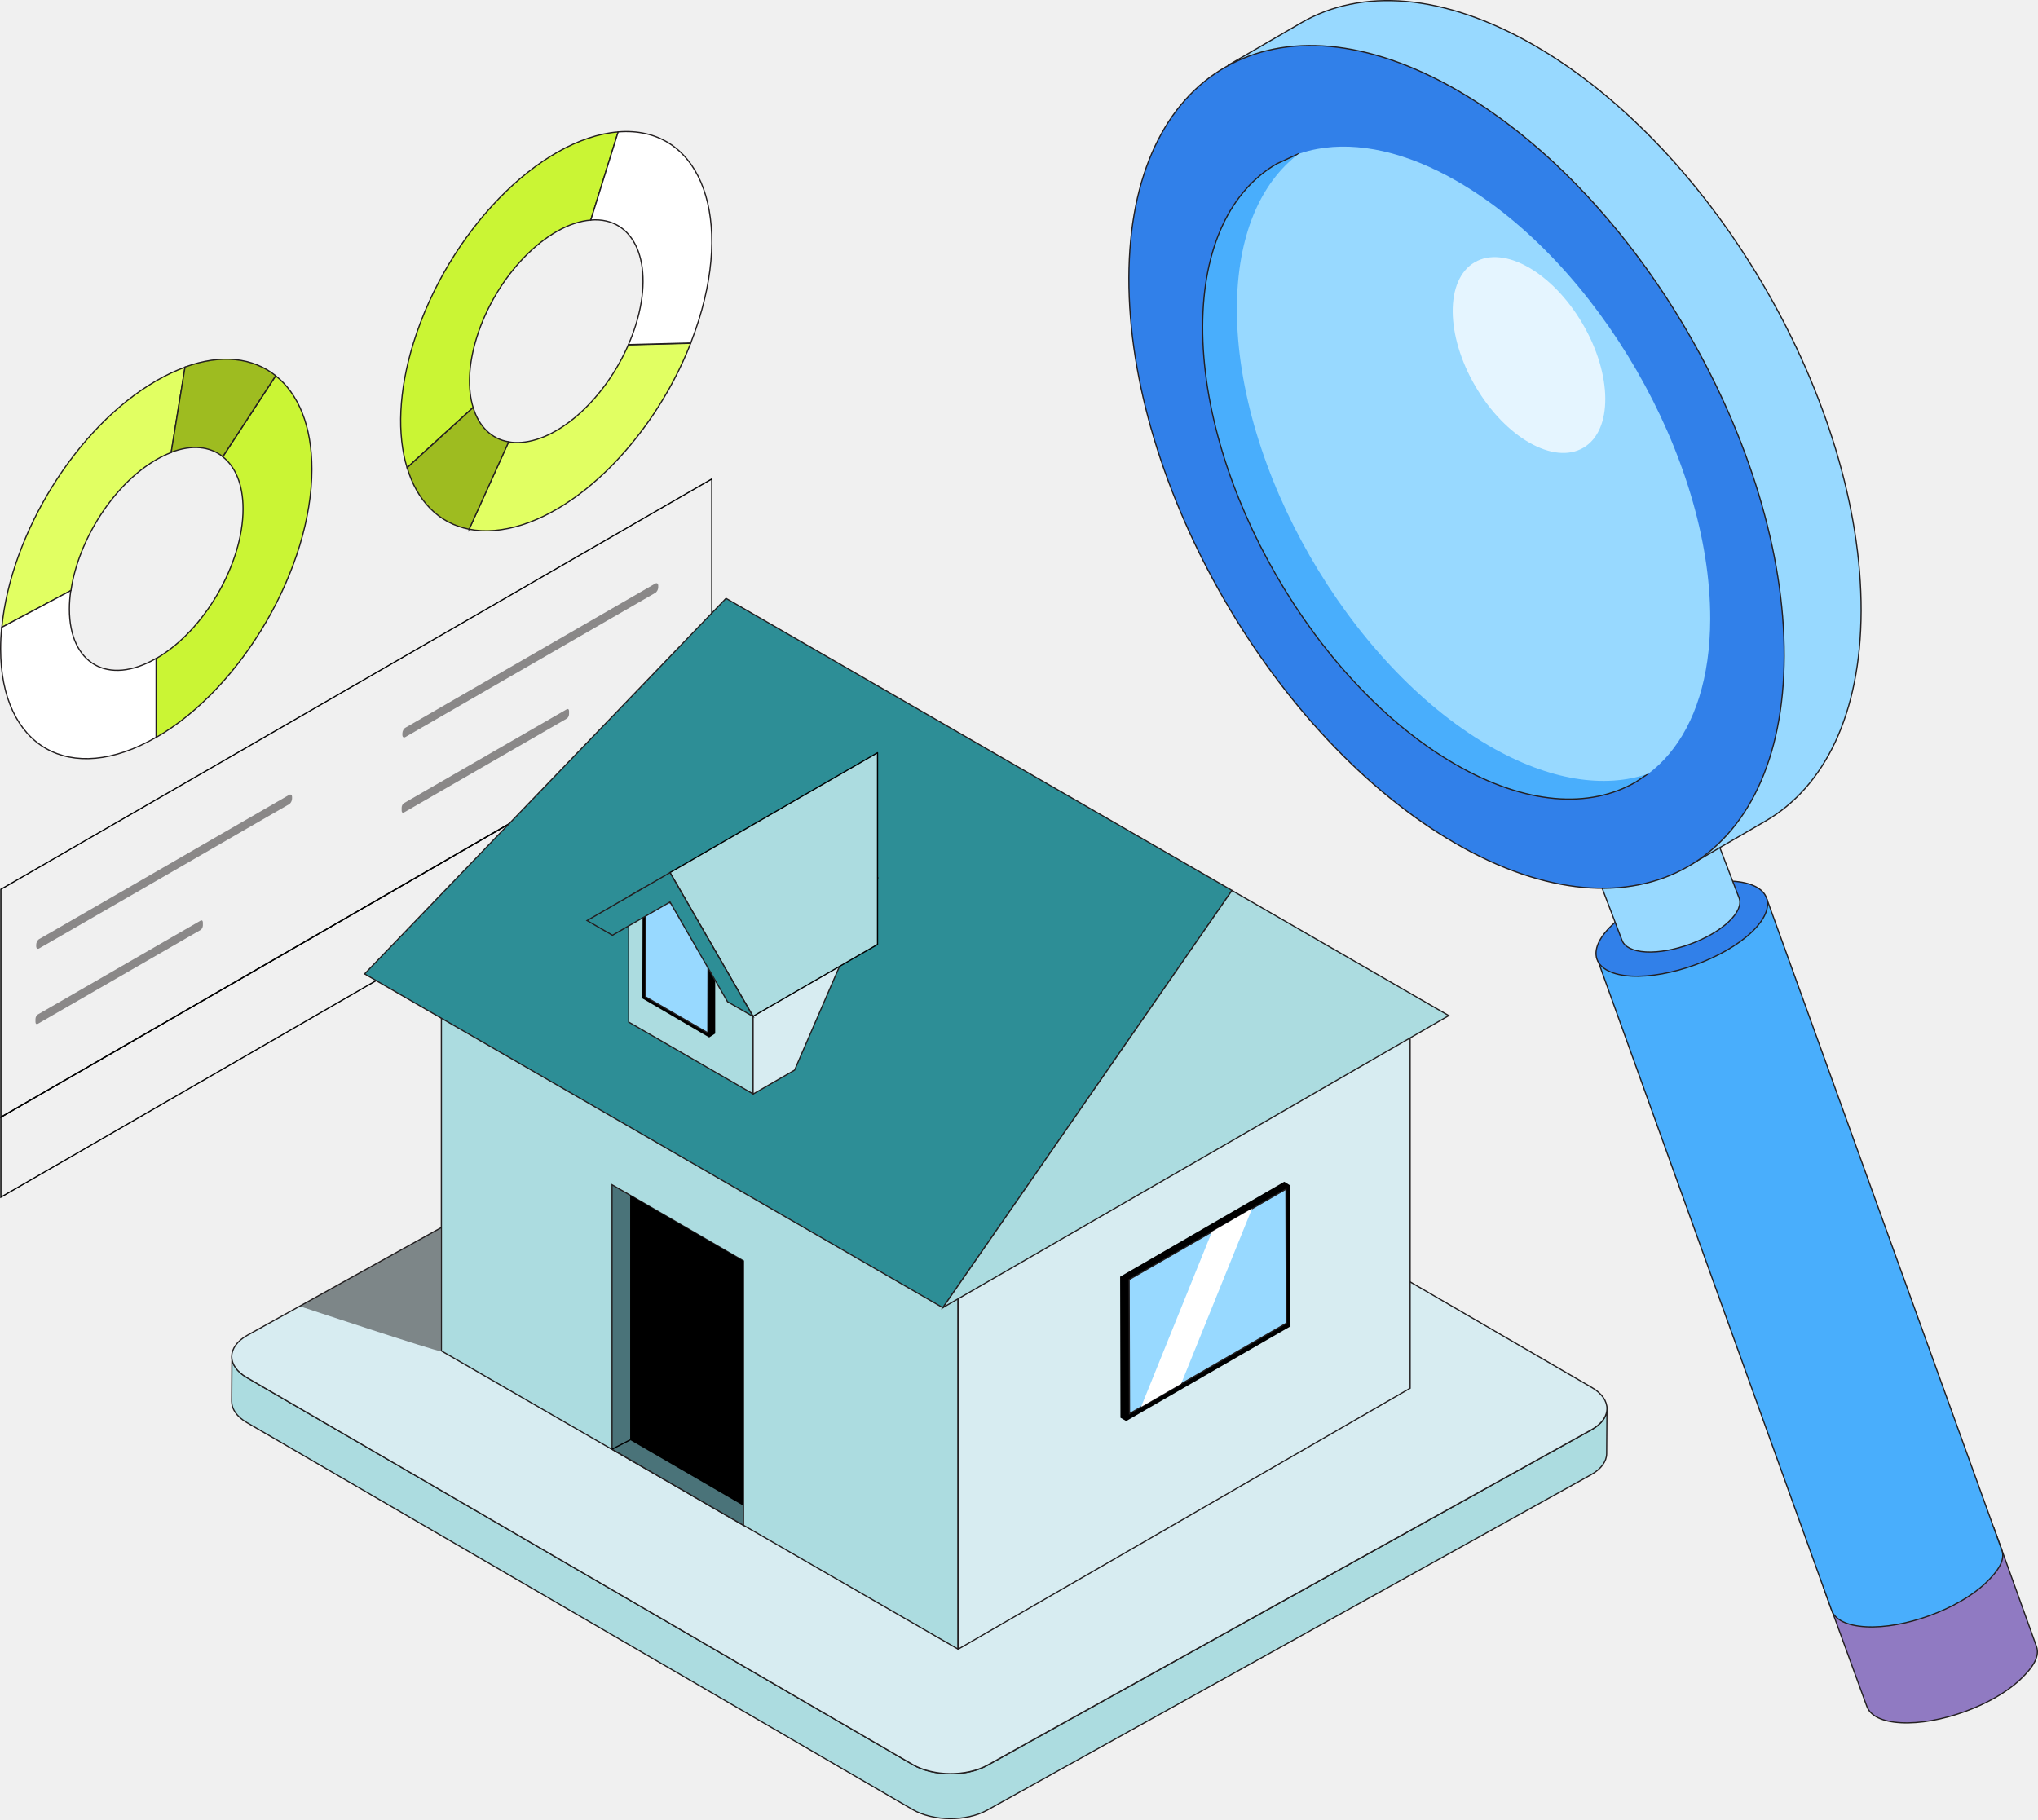
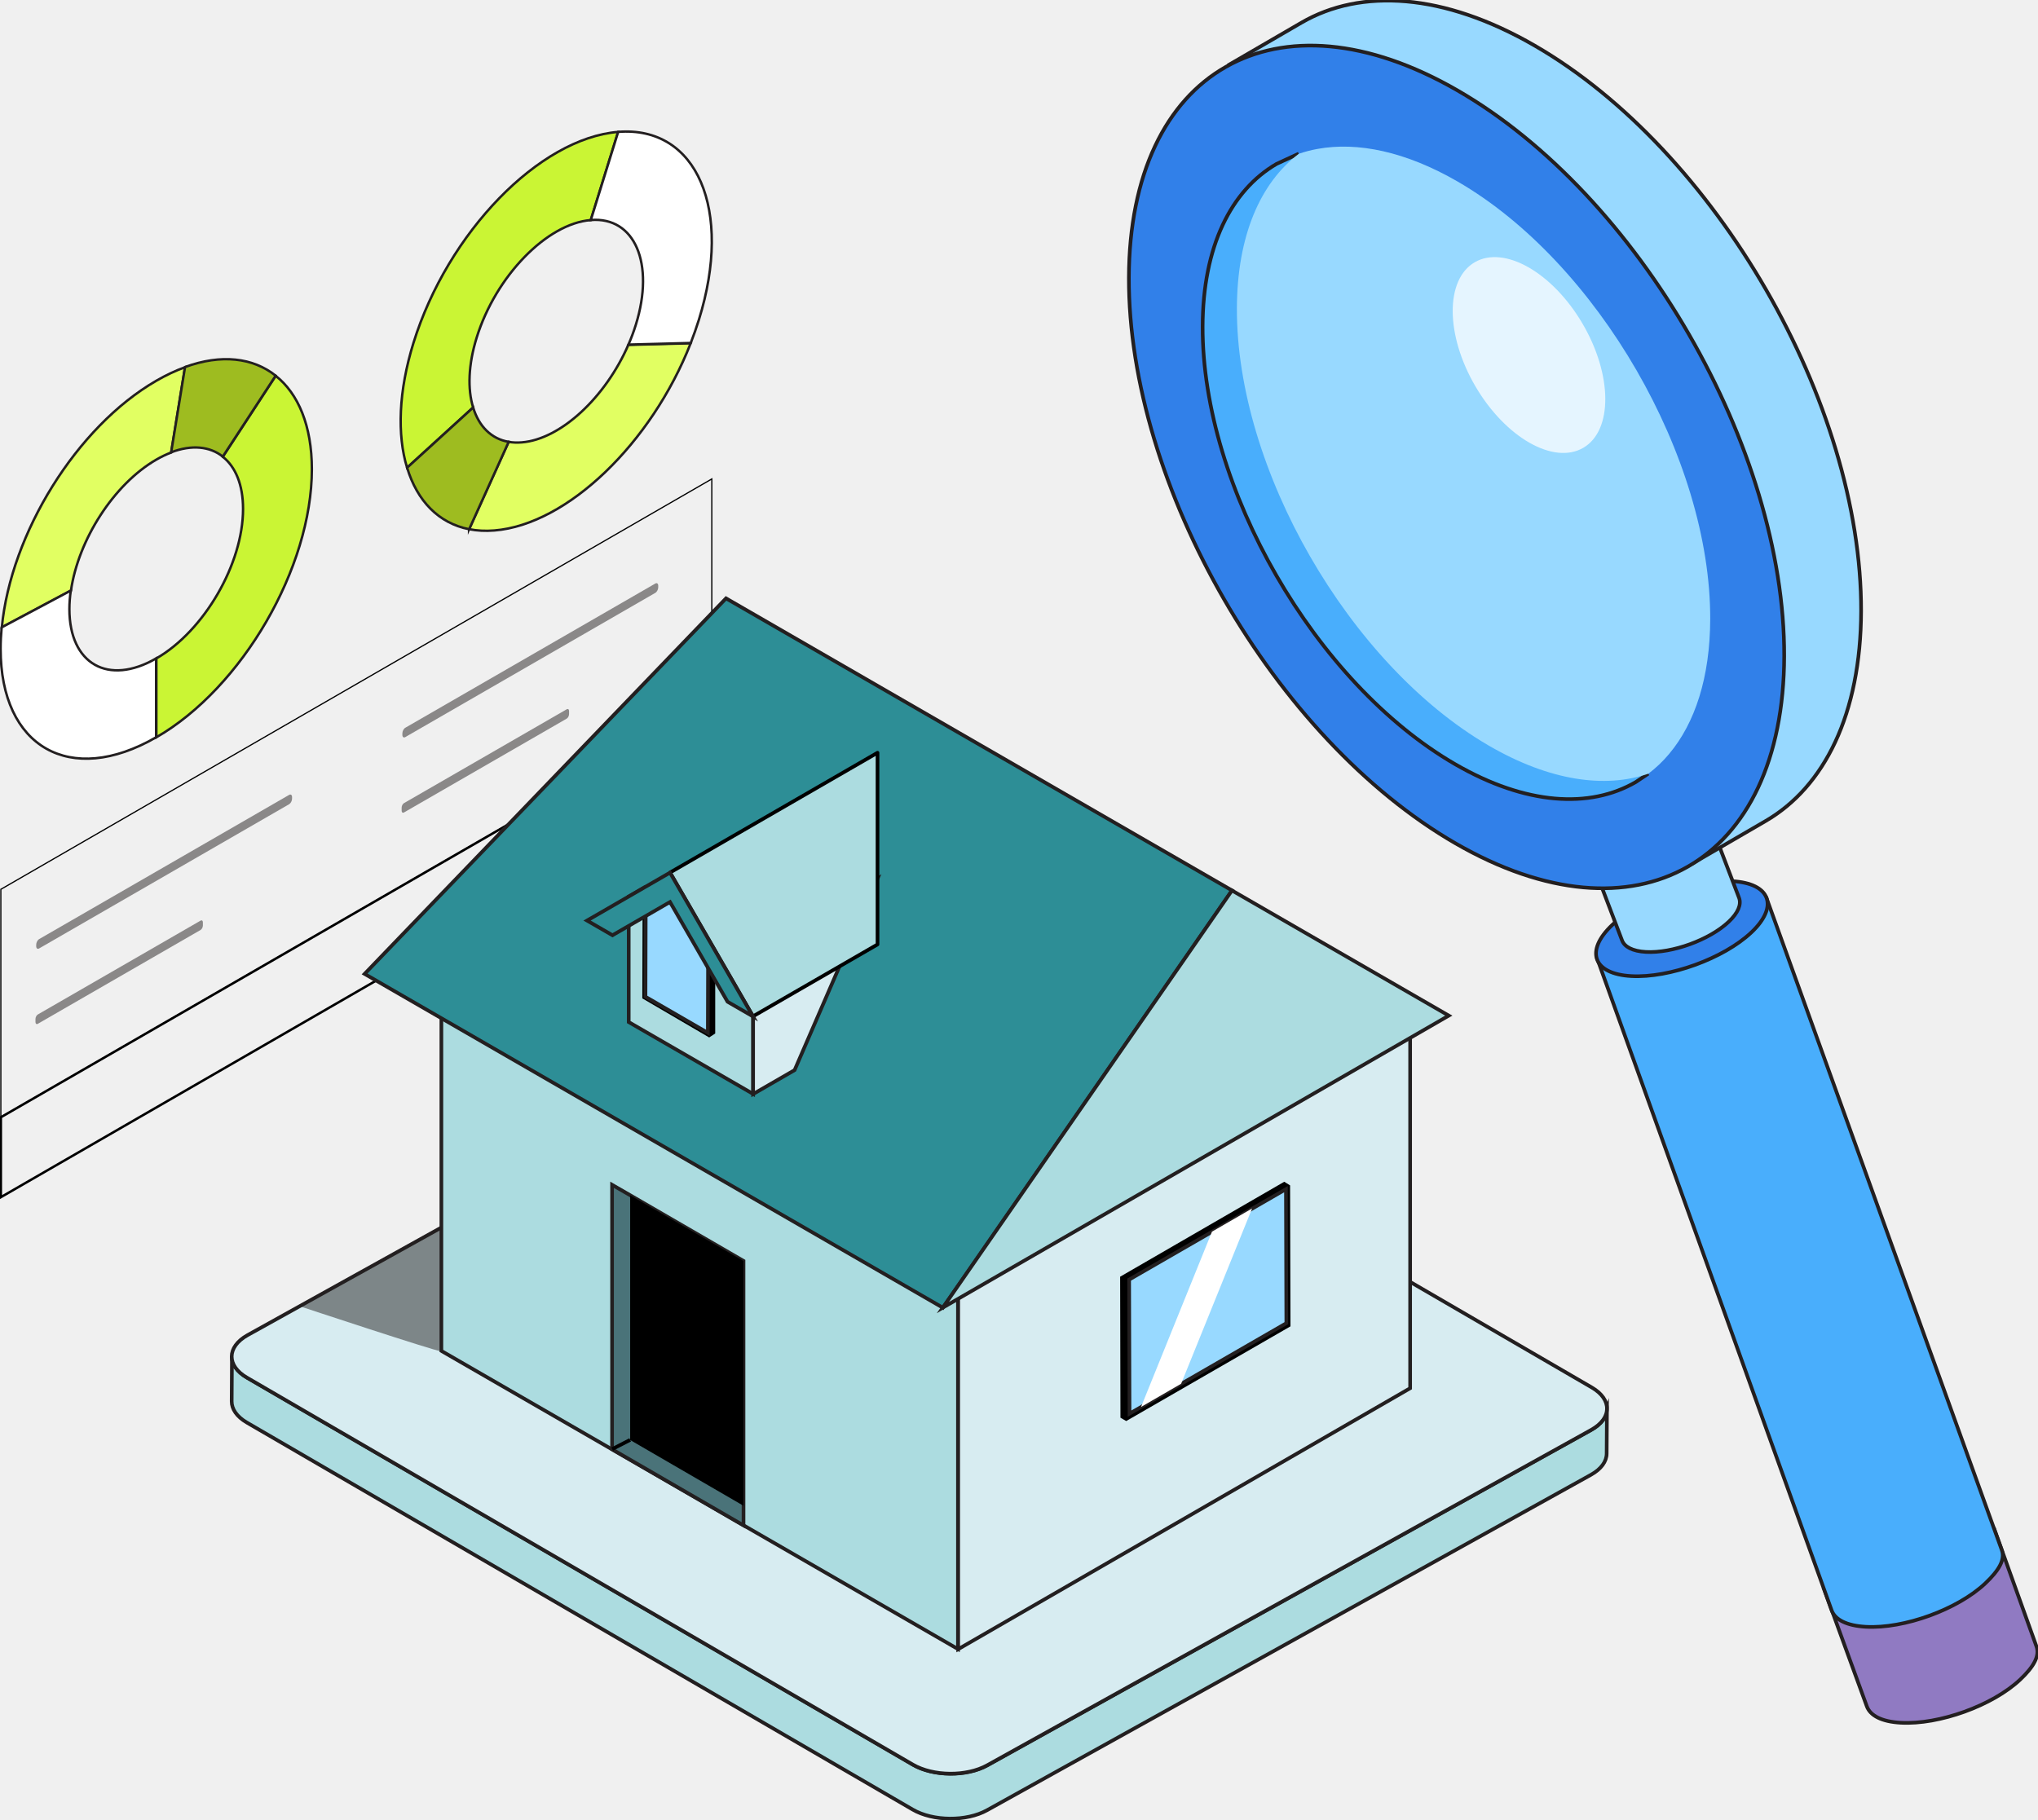
<svg xmlns="http://www.w3.org/2000/svg" id="Layer_2" data-name="Layer 2" viewBox="0 0 838.75 748.85">
  <defs>
    <style>
      .cls-1, .cls-2, .cls-3, .cls-4 {
        fill: #fff;
      }

      .cls-5, .cls-6 {
        fill: #98d9ff;
      }

      .cls-7 {
-         stroke-width: .5px;
+         stroke-width: 1px;
      }

      .cls-7, .cls-8 {
        fill: #caf534;
      }

      .cls-7, .cls-8, .cls-9, .cls-10, .cls-11, .cls-12, .cls-2, .cls-3, .cls-6, .cls-13, .cls-14, .cls-15, .cls-16, .cls-17, .cls-18, .cls-19 {
        stroke: #231f20;
      }

      .cls-7, .cls-8, .cls-9, .cls-10, .cls-11, .cls-12, .cls-2, .cls-3, .cls-6, .cls-13, .cls-14, .cls-15, .cls-16, .cls-17, .cls-18, .cls-19, .cls-20, .cls-21 {
        stroke-miterlimit: 10;
      }

      .cls-8 {
-         stroke-width: .5px;
+         stroke-width: 1px;
      }

      .cls-9 {
-         stroke-width: .5px;
+         stroke-width: 1px;
      }

      .cls-9, .cls-11 {
        fill: #e1ff62;
      }

      .cls-10 {
-         stroke-width: .5px;
+         stroke-width: 1px;
      }

      .cls-10, .cls-12 {
        fill: #9ebc20;
      }

      .cls-11 {
-         stroke-width: .5px;
+         stroke-width: 1px;
      }

      .cls-12 {
-         stroke-width: .5px;
+         stroke-width: 1px;
      }

      .cls-2 {
-         stroke-width: .5px;
+         stroke-width: 1px;
      }

      .cls-3 {
-         stroke-width: .5px;
+         stroke-width: 1px;
      }

      .cls-6, .cls-13, .cls-14, .cls-15, .cls-16, .cls-17, .cls-18, .cls-19, .cls-22, .cls-23 {
-         stroke-width: .5px;
+         stroke-width: 1.5px;
      }

      .cls-13 {
        fill: #3180e9;
      }

      .cls-14 {
        fill: #907ac2;
      }

      .cls-15 {
        fill: #2d8e96;
      }

      .cls-16 {
        fill: #4a7379;
      }

      .cls-17 {
        fill: #49aefc;
      }

      .cls-18, .cls-22 {
        fill: #acdce0;
      }

      .cls-19 {
        fill: #d7ecf1;
      }

      .cls-22, .cls-20, .cls-21, .cls-23 {
        stroke: #000;
      }

      .cls-22, .cls-23 {
        stroke-linejoin: round;
      }

      .cls-20 {
-         stroke-width: .5px;
+         stroke-width: 1px;
      }

      .cls-20, .cls-21, .cls-23 {
        fill: none;
      }

      .cls-21 {
        stroke-width: .5px;
      }

      .cls-24 {
        fill: #231f20;
        opacity: .5;
      }

      .cls-4 {
        opacity: .75;
      }
    </style>
  </defs>
  <g id="market">
    <path class="cls-11" d="m193.05,217.84l16.27-35.96c1.68.3,3.48.37,5.39.22,16.09-1.29,34.49-18.56,43.88-40.13l25.66-.67c-16.05,41.02-50.7,74.65-80.8,77.06-3.7.3-7.17.11-10.4-.53Z" />
    <path class="cls-7" d="m170.2,141.04c14.06-45.3,51.76-84.14,84.2-86.74l-11.27,36.29c-18.09,1.45-39.11,23.11-46.95,48.37-3.47,11.18-3.78,21.19-1.47,28.75l-27.19,24.8c-4.1-13.55-3.53-31.46,2.67-51.46Z" />
    <path class="cls-2" d="m243.15,90.57l11.26-36.28c32.41-2.6,47.3,32,33.24,77.27-1.01,3.24-2.14,6.45-3.37,9.62l-25.64.67c1.17-2.68,2.19-5.42,3.05-8.2,7.84-25.25-.46-44.53-18.54-43.08Z" />
    <path class="cls-10" d="m167.55,192.53l27.18-24.78c2.35,7.72,7.42,12.89,14.62,14.13l-16.27,35.97c-12.57-2.46-21.41-11.68-25.53-25.32Z" />
    <path class="cls-9" d="m76.15,151.15l-5.71,35.12c-1.98.75-4.02,1.72-6.1,2.92-17.54,10.13-32.12,33.05-35.13,53.9l-28.46,15.16c3.7-38.63,30.76-82.58,63.59-101.53,4.03-2.33,7.98-4.18,11.81-5.57Z" />
    <path class="cls-8" d="m128.35,193.14c0,40.53-28.65,89.94-64,110.36v-32.47c19.71-11.38,35.68-38.93,35.68-61.54,0-10-3.13-17.35-8.33-21.46l21.78-33.33c9.28,7.37,14.87,20.55,14.87,38.44Z" />
    <path class="cls-3" d="m64.25,271.03v32.47C28.9,323.91.25,307.6.25,267.08c0-2.9.15-5.85.43-8.83l28.45-15.15c-.37,2.59-.57,5.14-.57,7.63,0,22.6,15.98,31.68,35.69,20.3Z" />
    <path class="cls-12" d="m113.45,154.64l-21.76,33.31c-5.3-4.2-12.75-5-21.24-1.77l5.7-35.1c14.9-5.42,27.97-3.87,37.3,3.56Z" />
    <path class="cls-24" d="m119,331.04l-102.9,59.37c-.66.38-1.2-.02-1.2-.91v-.64c0-.88.54-1.91,1.2-2.29l102.9-59.37c.66-.38,1.2.02,1.2.91v.64c0,.88-.54,1.91-1.2,2.29Z" />
    <polygon class="cls-21" points="292.95 290.93 .35 459.85 .35 366.07 292.95 197.15 292.95 290.93" />
    <polygon class="cls-20" points="292.95 323.9 .35 492.8 .35 459.9 292.95 291 292.95 323.9" />
    <path class="cls-24" d="m82.53,382.81l-66.96,38.62c-.54.31-.97-.02-.97-.73v-1.26c0-.71.44-1.55.97-1.85l66.96-38.62c.54-.31.97.02.97.73v1.26c0,.71-.44,1.55-.97,1.85Z" />
    <path class="cls-24" d="m269.7,244.04l-102.9,59.37c-.66.38-1.2-.02-1.2-.91v-.64c0-.88.54-1.91,1.2-2.29l102.9-59.37c.66-.38,1.2.02,1.2.91v.64c0,.88-.54,1.91-1.2,2.29Z" />
    <path class="cls-24" d="m233.23,295.81l-66.96,38.62c-.54.31-.97-.02-.97-.73v-1.26c0-.71.44-1.55.97-1.85l66.96-38.62c.54-.31.97.02.97.73v1.26c0,.71-.44,1.55-.97,1.85Z" />
    <path class="cls-18" d="m661.35,579.98l-.12,18.38c-.02,3.17-2.18,6.32-6.47,8.71l-248.5,138.05c-8.53,4.74-22.27,4.63-30.68-.27l-274-159.29c-4.18-2.44-6.25-5.59-6.23-8.73l.11-18.42c0,3.12,2.08,6.26,6.24,8.68l274,159.31c8.41,4.88,22.15,5.01,30.68.26l248.5-138.05c2.16-1.2,3.77-2.58,4.85-4.08.15-.19.27-.38.38-.57.12-.2.25-.4.35-.61.07-.13.13-.26.19-.39.12-.28.24-.56.33-.84.04-.13.09-.27.12-.4.11-.4.18-.82.21-1.22.02-.17.03-.33.03-.49Z" />
    <path class="cls-19" d="m661.35,579.95h0c0,.18-.01.34-.03.51-.03.4-.1.82-.21,1.22-.03.13-.08.27-.12.4-.09.28-.2.56-.33.84-.06.13-.12.26-.19.39-.1.2-.22.4-.35.61-.12.19-.25.38-.38.57-1.08,1.49-2.69,2.87-4.85,4.08l-248.55,138.04c-8.53,4.75-22.28,4.63-30.69-.26l-274.05-159.29c-4.17-2.41-6.24-5.56-6.24-8.68s2.17-6.36,6.48-8.77l248.55-138.04c8.53-4.74,22.28-4.61,30.69.27l274.04,159.29c4.22,2.46,6.3,5.65,6.24,8.81Z" />
    <path class="cls-24" d="m181.4,556.2c-1.85.12-58.1-18.53-58.1-18.53l58.1-32.27v50.8Z" />
    <polygon class="cls-18" points="181.65 403.4 181.65 556.07 394.25 678.8 394.25 526.13 181.65 403.4" />
    <polygon class="cls-19" points="580.35 571.44 394.35 678.85 394.35 526.16 580.35 418.75 580.35 571.44" />
    <polygon class="cls-16" points="306 519.03 306 627.9 251.9 596.57 251.9 487.7 259.35 491.99 306 519.03" />
    <polygon points="305.95 519.04 305.95 619.8 259.35 592.76 259.35 492 305.95 519.04" />
    <line class="cls-23" x1="251.95" y1="596.5" x2="259.35" y2="592.7" />
    <polygon points="461.13 583.58 463.5 584.95 531.1 545.97 530.94 487.94 528.54 486.45 461 525.53 461.13 583.58" />
    <polygon class="cls-6" points="529.24 489.5 529.4 544.67 464.86 581.9 464.7 526.73 529.24 489.5" />
    <polygon class="cls-15" points="150.05 400.89 388.05 538.3 507.05 366.54 298.8 246.3 150.05 400.89" />
    <polygon class="cls-18" points="596.25 418.06 388.05 538.25 507.02 366.55 596.25 418.06" />
    <polygon class="cls-18" points="309.95 391.14 309.95 450.3 258.75 420.72 258.75 369.04 265.22 365.3 275.69 371.35 275.94 371.49 286.41 377.54 309.95 391.14" />
    <polygon class="cls-19" points="309.95 450.35 327.02 440.49 361.15 361.65 309.95 391.22 309.95 450.35" />
    <polyline points="294.35 380.06 294.35 425.42 291.87 427.05 264.35 410.96 264.48 366.15" />
    <polygon class="cls-6" points="291.45 379.02 291.32 425.15 265.65 410.3 265.77 367.05 291.45 379.02" />
    <polygon class="cls-22" points="275.75 359.17 309.91 418.35 361.15 388.76 361.15 309.85 275.75 359.17" />
    <polygon class="cls-15" points="309.9 418.4 299.43 412.35 275.88 371.52 275.75 371.3 275.62 371.37 258.67 381.17 252.07 384.98 241.6 378.93 258.67 369.07 265.15 365.32 275.75 359.2 286.35 377.57 309.9 418.4" />
    <polygon class="cls-1" points="515.3 497.45 486.1 569.6 469.6 579.15 498.8 506.99 515.3 497.45" />
    <path class="cls-14" d="m820.54,628.8l17.59,48.96c1.37,3.8-1.04,8.25-6.69,13.59-11.38,10.75-33.44,18.66-49.16,17.79-7.91-.44-12.6-2.94-13.99-6.79l-17.88-49.06" />
    <path class="cls-17" d="m726.82,369.1l97.06,269.04c1.37,3.81-1.14,8.25-6.8,13.6-11.38,10.76-33.46,18.77-49.18,17.9-7.91-.44-12.71-2.94-14.09-6.8l-96.76-269.04" />
    <path class="cls-13" d="m712.9,362.72c15.71.88,19.27,10.33,7.89,21.08-11.38,10.75-33.73,18.86-49.45,17.99-15.71-.88-19.17-10.33-7.79-21.08,11.38-10.75,33.63-18.86,49.35-17.99Z" />
    <path class="cls-6" d="m698.55,324.7l17.2,44.97c.95,2.64-.38,6.06-4.3,9.76-7.89,7.45-23.21,13.03-34.1,12.42-5.48-.31-8.84-2.13-9.8-4.8l-17.1-44.87" />
    <path class="cls-6" d="m696.37,355.55l30.25-17.58c24.2-14.06,39.21-43.97,39.33-86.47.24-85.57-59.93-189.77-134.4-232.76-37.47-21.63-71.43-23.64-95.95-9.4l-30.25,17.58" />
    <path id="_path_" data-name="&amp;lt;path&amp;gt;" class="cls-13" d="m599.89,37.25c74.48,43,134.65,147.22,134.41,232.81-.24,85.57-60.81,120.09-135.29,77.09-74.47-43-134.65-147.24-134.41-232.81s60.82-120.09,135.29-77.09Z" />
    <path class="cls-17" d="m534.5,63.25l-9.11,4.21c-18.73,10.89-30.35,34.04-30.44,66.95-.19,66.25,46.38,146.94,104.02,180.22,29.01,16.75,55.29,18.3,74.27,7.27l5.11-3.43" />
    <path class="cls-5" d="m703.85,254.85c-.07,23.99-6.27,42.81-16.89,55.46-2.59,3.11-5.46,5.82-8.57,8.17-17.9,6.16-40.61,2.9-65.3-11.35-.21-.12-.41-.24-.62-.36-57.37-33.5-103.61-113.83-103.42-179.82.09-29.88,9.68-51.73,25.47-63.64,2.47-.86,5.05-1.53,7.71-2.01,16.51-3.02,36.31,1.1,57.56,13.37,57.66,33.28,104.25,113.97,104.06,180.18Z" />
    <ellipse class="cls-4" cx="629.25" cy="146.1" rx="25.54" ry="44.24" transform="translate(12.5 338.23) rotate(-30.37)" />
  </g>
</svg>
